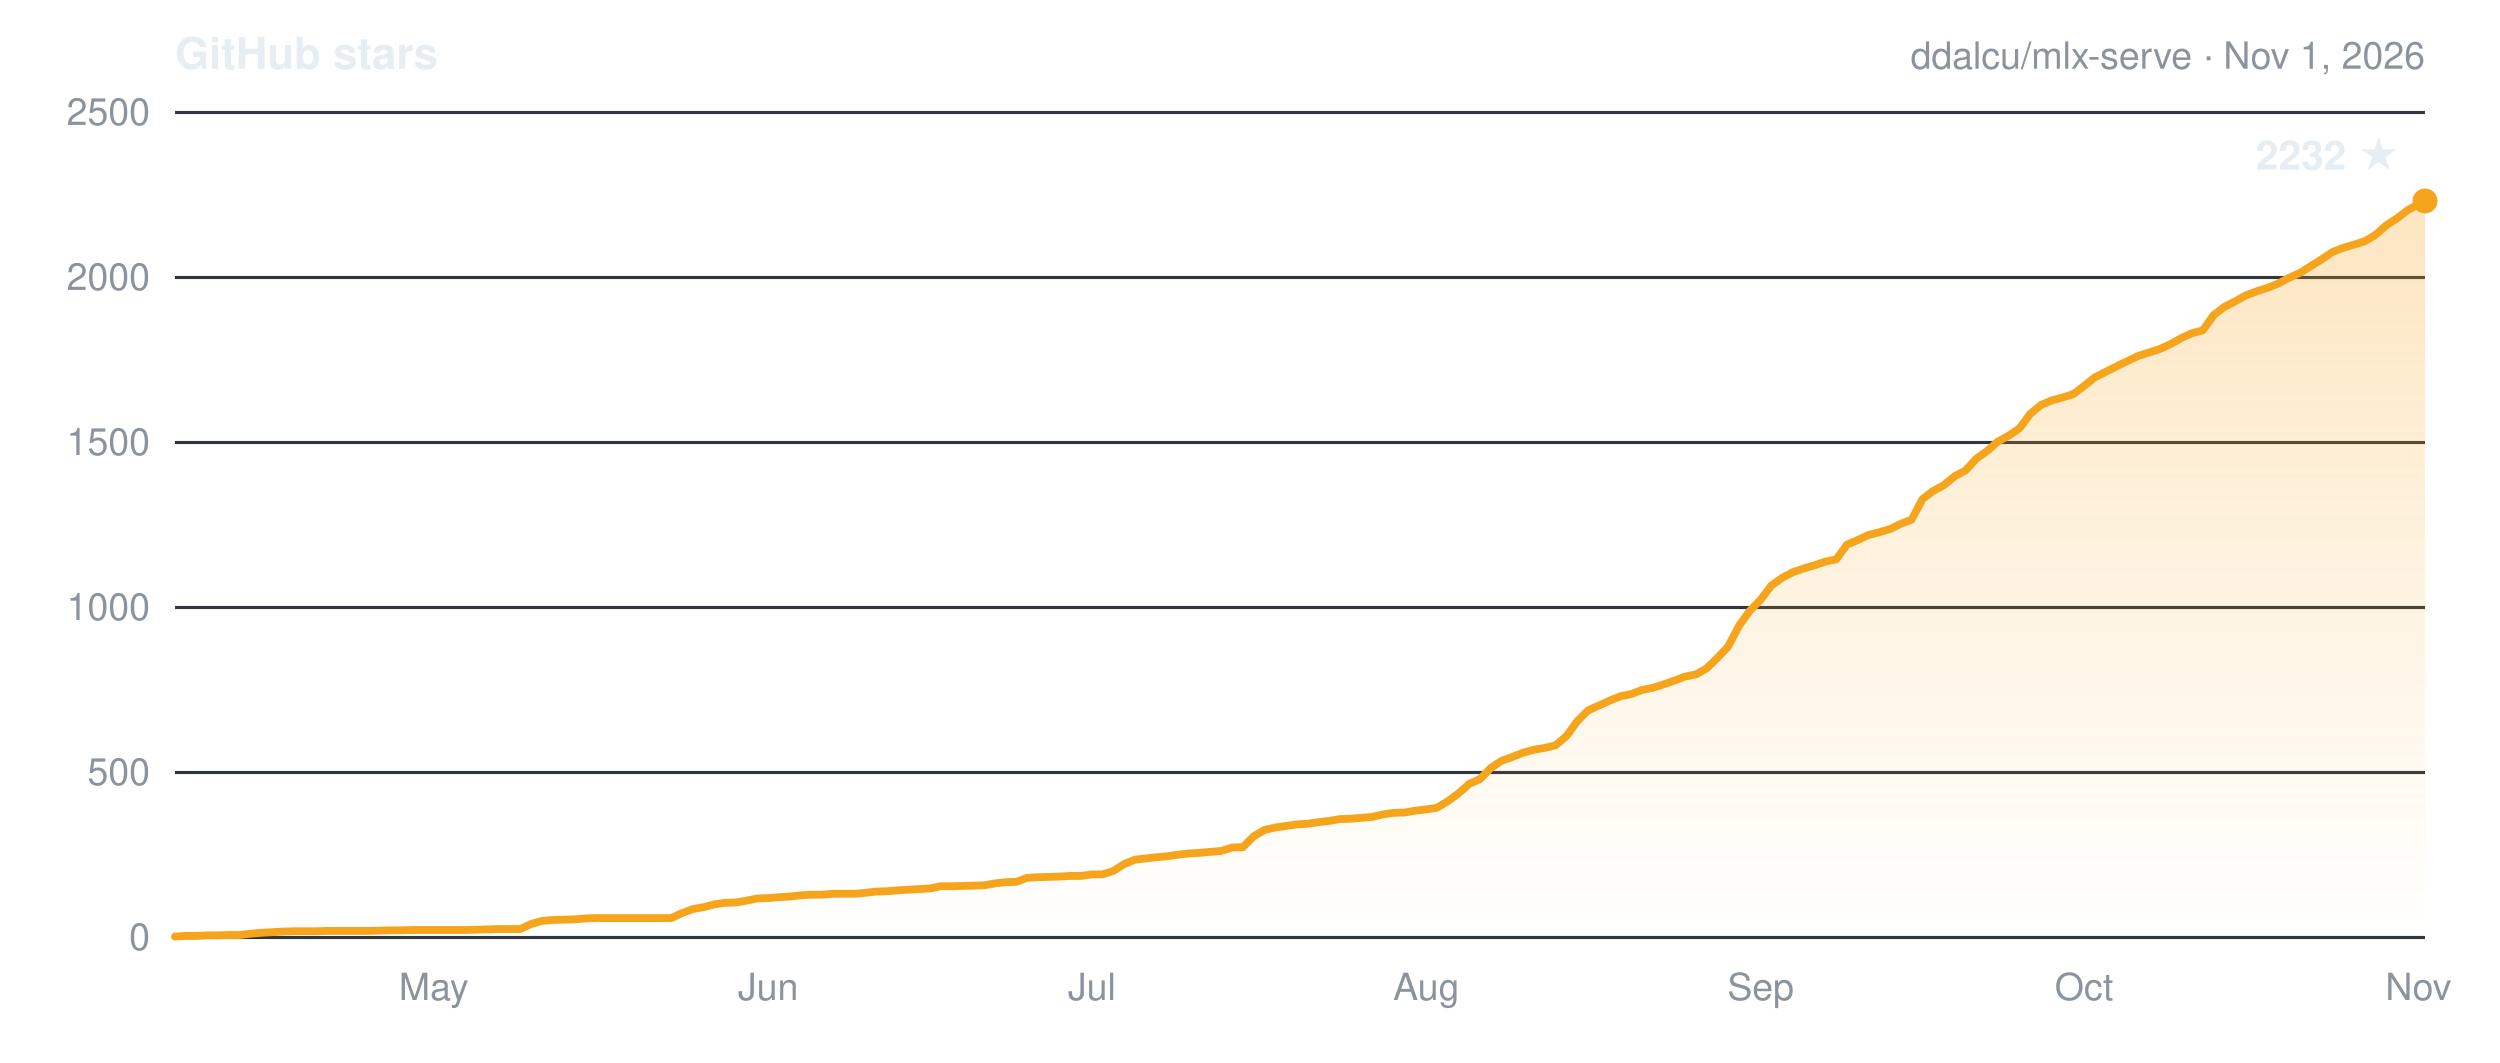
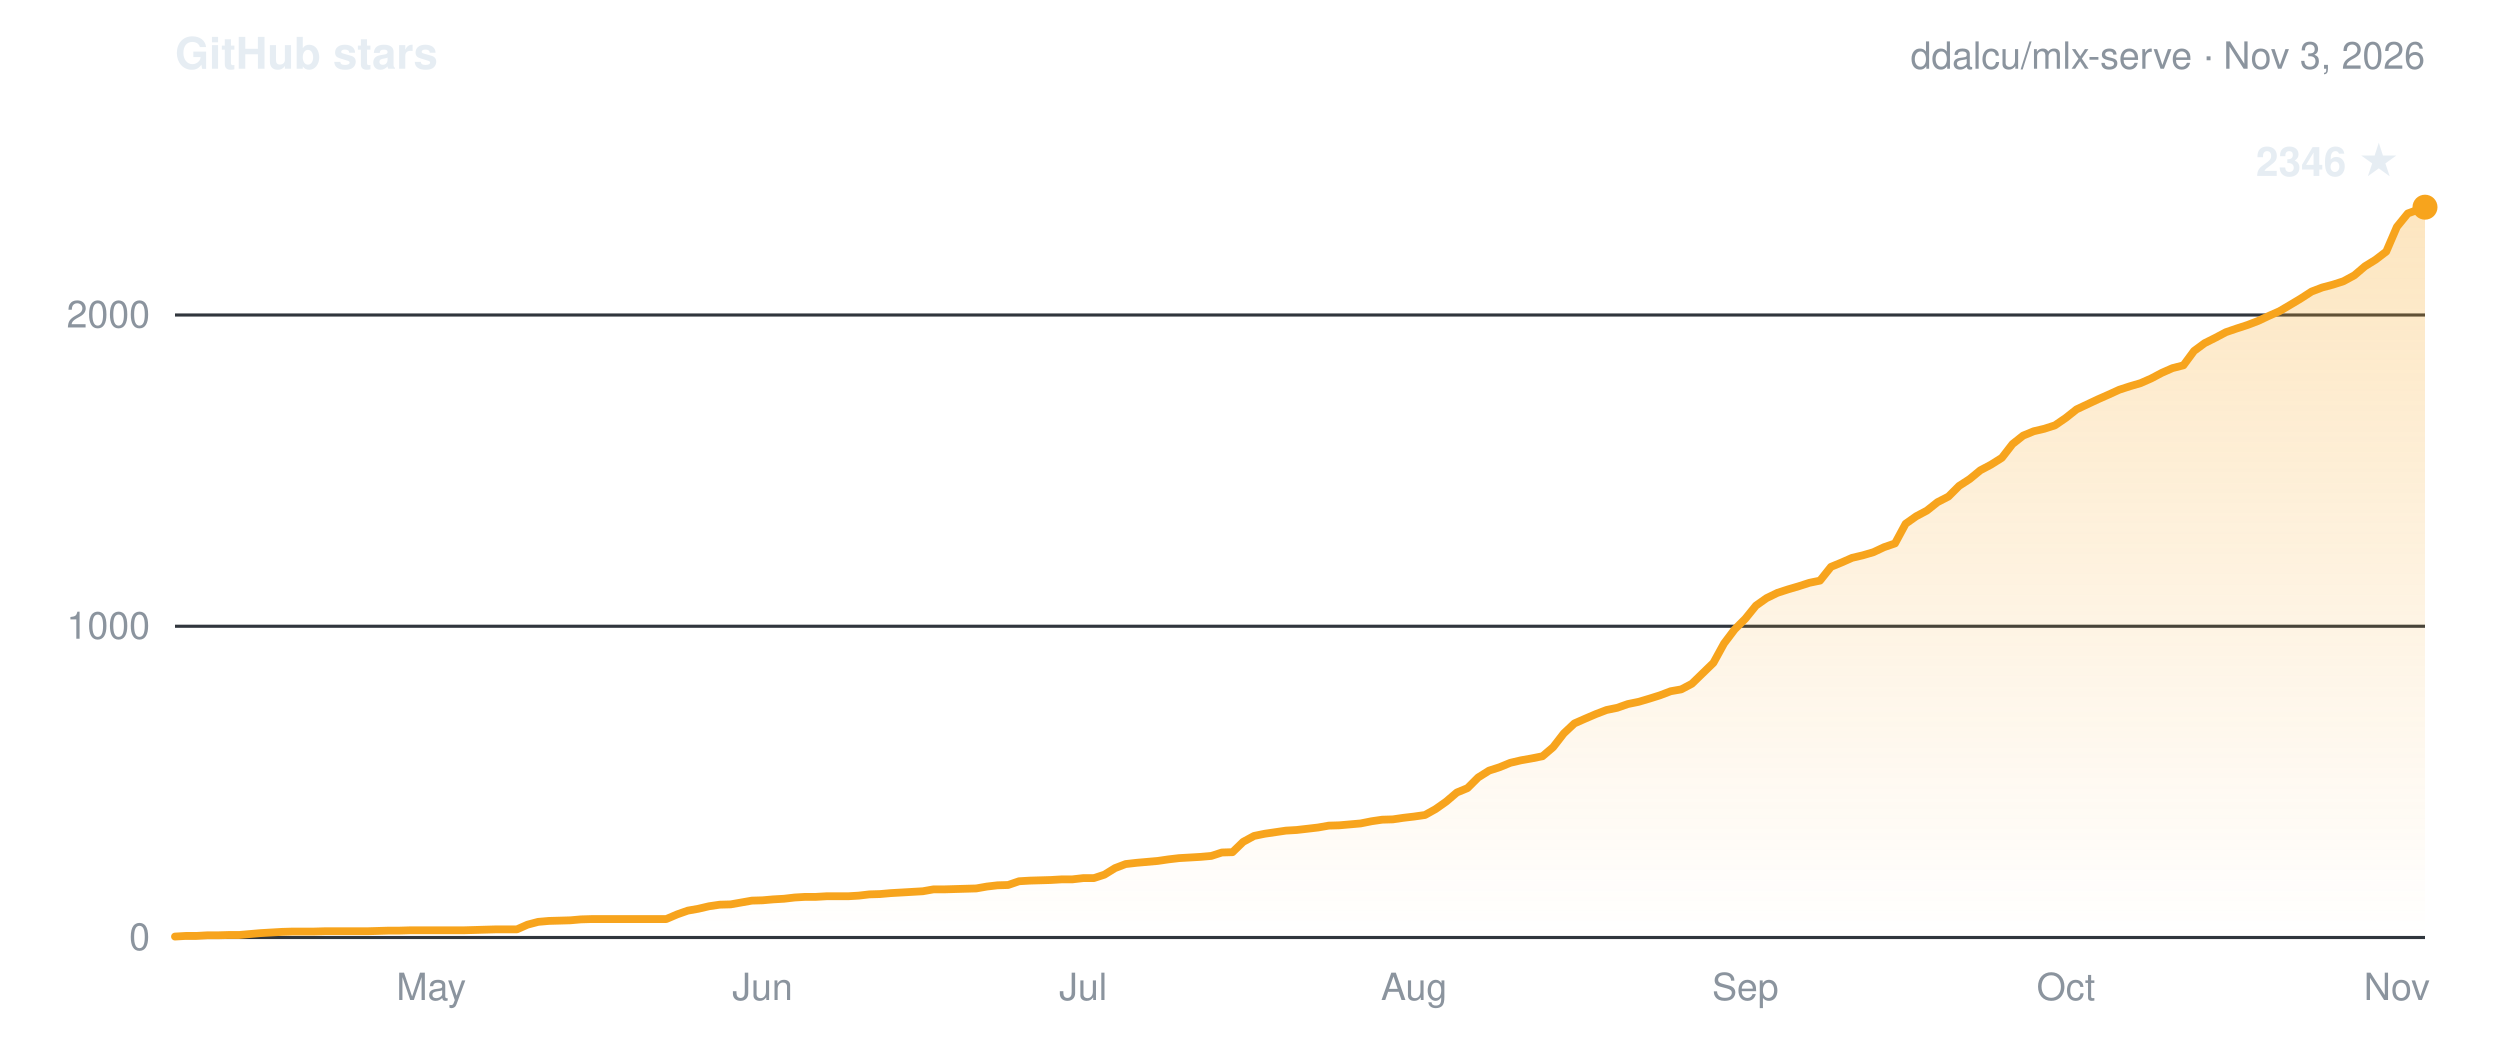
<svg xmlns="http://www.w3.org/2000/svg" viewBox="0 0 800 340" font-family="-apple-system,'Segoe UI',Helvetica,Arial,sans-serif">
  <defs>
    <linearGradient id="g" x1="0" y1="0" x2="0" y2="1">
      <stop offset="0" stop-color="#f7a41d" stop-opacity="0.28" />
      <stop offset="1" stop-color="#f7a41d" stop-opacity="0" />
    </linearGradient>
  </defs>
  <text x="56" y="22" font-size="14" font-weight="600" fill="#e6edf3">GitHub stars</text>
-   <text x="776" y="22" font-size="12" text-anchor="end" fill="#8b949e">ddalcu/mlx-serve · Nov 1, 2026</text>
+   <text x="776" y="22" font-size="12" text-anchor="end" fill="#8b949e">ddalcu/mlx-serve · Nov 3, 2026</text>
  <line x1="56" y1="300.0" x2="776" y2="300.0" stroke="#30363d" stroke-width="1" />
  <text x="48" y="304.0" font-size="12" text-anchor="end" fill="#8b949e">0</text>
-   <line x1="56" y1="247.2" x2="776" y2="247.2" stroke="#30363d" stroke-width="1" />
-   <text x="48" y="251.2" font-size="12" text-anchor="end" fill="#8b949e">500</text>
-   <line x1="56" y1="194.4" x2="776" y2="194.4" stroke="#30363d" stroke-width="1" />
-   <text x="48" y="198.4" font-size="12" text-anchor="end" fill="#8b949e">1000</text>
-   <line x1="56" y1="141.6" x2="776" y2="141.6" stroke="#30363d" stroke-width="1" />
-   <text x="48" y="145.6" font-size="12" text-anchor="end" fill="#8b949e">1500</text>
-   <line x1="56" y1="88.8" x2="776" y2="88.8" stroke="#30363d" stroke-width="1" />
-   <text x="48" y="92.8" font-size="12" text-anchor="end" fill="#8b949e">2000</text>
-   <line x1="56" y1="36.0" x2="776" y2="36.0" stroke="#30363d" stroke-width="1" />
-   <text x="48" y="40.0" font-size="12" text-anchor="end" fill="#8b949e">2500</text>
-   <text x="138.8" y="320" font-size="12" text-anchor="middle" fill="#8b949e">May</text>
-   <text x="245.8" y="320" font-size="12" text-anchor="middle" fill="#8b949e">Jun</text>
-   <text x="349.4" y="320" font-size="12" text-anchor="middle" fill="#8b949e">Jul</text>
-   <text x="456.4" y="320" font-size="12" text-anchor="middle" fill="#8b949e">Aug</text>
-   <text x="563.4" y="320" font-size="12" text-anchor="middle" fill="#8b949e">Sep</text>
-   <text x="666.9" y="320" font-size="12" text-anchor="middle" fill="#8b949e">Oct</text>
-   <text x="773.9" y="320" font-size="12" text-anchor="middle" fill="#8b949e">Nov</text>
-   <polygon points="56,300.0 56.0,299.7 59.5,299.5 62.9,299.5 66.4,299.3 69.8,299.3 73.3,299.2 76.7,299.2 80.2,298.8 83.6,298.5 87.1,298.3 90.5,298.1 94.0,298.0 97.4,298.0 100.9,298.0 104.3,297.9 107.8,297.9 111.2,297.9 114.7,297.9 118.1,297.9 121.6,297.8 125.0,297.7 128.5,297.7 131.9,297.6 135.4,297.6 138.8,297.6 142.3,297.6 145.7,297.6 149.2,297.6 152.6,297.5 156.1,297.4 159.5,297.3 163.0,297.3 166.5,297.3 169.9,295.7 173.4,294.7 176.8,294.4 180.3,294.3 183.7,294.2 187.2,293.9 190.6,293.8 194.1,293.8 197.5,293.8 201.0,293.8 204.4,293.8 207.9,293.8 211.3,293.8 214.8,293.8 218.2,292.2 221.7,290.9 225.1,290.3 228.6,289.4 232.0,288.9 235.5,288.8 238.9,288.2 242.4,287.5 245.8,287.4 249.3,287.1 252.7,286.9 256.2,286.5 259.6,286.3 263.1,286.3 266.6,286.0 270.0,286.0 273.5,286.0 276.9,285.7 280.4,285.3 283.8,285.2 287.3,284.9 290.7,284.7 294.2,284.5 297.6,284.3 301.1,283.6 304.5,283.6 308.0,283.5 311.4,283.4 314.9,283.3 318.3,282.7 321.8,282.3 325.2,282.2 328.7,280.9 332.1,280.7 335.6,280.6 339.0,280.5 342.5,280.3 345.9,280.3 349.4,279.8 352.8,279.8 356.3,278.7 359.7,276.5 363.2,275.1 366.6,274.7 370.1,274.3 373.6,274.0 377.0,273.5 380.5,273.1 383.9,272.9 387.4,272.6 390.8,272.3 394.3,271.2 397.7,271.1 401.2,267.6 404.6,265.6 408.1,264.8 411.5,264.3 415.0,263.8 418.4,263.6 421.9,263.1 425.3,262.7 428.8,262.1 432.2,262.0 435.7,261.7 439.1,261.4 442.6,260.6 446.0,260.1 449.5,260.0 452.9,259.4 456.4,259.0 459.8,258.5 463.3,256.4 466.7,253.9 470.2,250.8 473.6,249.3 477.1,245.7 480.6,243.4 484.0,242.2 487.5,240.8 490.9,239.9 494.4,239.3 497.8,238.5 501.3,235.5 504.7,230.8 508.2,227.3 511.6,225.8 515.1,224.2 518.5,222.8 522.0,222.1 525.4,220.8 528.9,220.1 532.3,219.0 535.8,217.8 539.2,216.5 542.7,215.8 546.1,213.9 549.6,210.5 553.0,206.9 556.5,200.2 559.9,195.5 563.4,191.9 566.8,187.4 570.3,184.9 573.7,183.1 577.2,181.9 580.6,180.9 584.1,179.7 587.6,179.0 591.0,174.3 594.5,172.8 597.9,171.2 601.4,170.3 604.8,169.3 608.3,167.6 611.7,166.3 615.2,159.7 618.6,157.1 622.1,155.2 625.5,152.4 629.0,150.5 632.4,146.8 635.9,144.3 639.3,141.3 642.8,139.4 646.2,137.1 649.7,132.4 653.1,129.6 656.6,128.1 660.0,127.2 663.5,126.1 666.9,123.5 670.4,120.7 673.8,119.0 677.3,117.2 680.7,115.6 684.2,113.9 687.7,112.8 691.1,111.7 694.6,110.1 698.0,108.2 701.5,106.6 704.9,105.7 708.4,100.8 711.8,98.2 715.3,96.4 718.7,94.5 722.2,93.2 725.6,92.1 729.1,90.7 732.5,88.9 736.0,87.3 739.4,85.2 742.9,83.0 746.3,80.7 749.8,79.3 753.2,78.3 756.7,77.2 760.1,75.2 763.6,72.1 767.0,69.9 770.5,67.2 776.0,64.3 776.0,300.0" fill="url(#g)" />
-   <polyline points="56.0,299.7 59.5,299.5 62.9,299.5 66.4,299.3 69.8,299.3 73.3,299.2 76.7,299.2 80.2,298.8 83.6,298.5 87.1,298.3 90.5,298.1 94.0,298.0 97.4,298.0 100.9,298.0 104.3,297.9 107.8,297.9 111.2,297.9 114.7,297.9 118.1,297.9 121.6,297.8 125.0,297.7 128.5,297.7 131.9,297.6 135.4,297.6 138.8,297.6 142.3,297.6 145.7,297.6 149.2,297.6 152.6,297.5 156.1,297.4 159.5,297.3 163.0,297.3 166.5,297.3 169.9,295.7 173.4,294.7 176.8,294.4 180.3,294.3 183.7,294.2 187.2,293.9 190.6,293.8 194.1,293.8 197.5,293.8 201.0,293.8 204.4,293.8 207.9,293.8 211.3,293.8 214.8,293.8 218.2,292.2 221.7,290.9 225.1,290.3 228.6,289.4 232.0,288.9 235.5,288.8 238.9,288.2 242.4,287.5 245.8,287.4 249.3,287.1 252.7,286.9 256.2,286.5 259.6,286.3 263.1,286.3 266.6,286.0 270.0,286.0 273.5,286.0 276.9,285.7 280.4,285.3 283.8,285.2 287.3,284.9 290.7,284.7 294.2,284.5 297.6,284.3 301.1,283.6 304.5,283.6 308.0,283.5 311.4,283.4 314.9,283.3 318.3,282.7 321.8,282.3 325.2,282.2 328.7,280.9 332.1,280.7 335.6,280.6 339.0,280.5 342.5,280.3 345.9,280.3 349.4,279.8 352.8,279.8 356.3,278.7 359.7,276.5 363.2,275.1 366.6,274.7 370.1,274.3 373.6,274.0 377.0,273.5 380.5,273.1 383.9,272.9 387.4,272.6 390.8,272.3 394.3,271.2 397.7,271.1 401.2,267.6 404.6,265.6 408.1,264.8 411.5,264.3 415.0,263.8 418.4,263.6 421.9,263.1 425.3,262.7 428.8,262.1 432.2,262.0 435.7,261.7 439.1,261.4 442.6,260.6 446.0,260.1 449.5,260.0 452.9,259.4 456.4,259.0 459.8,258.5 463.3,256.4 466.7,253.9 470.2,250.8 473.6,249.3 477.1,245.7 480.6,243.4 484.0,242.2 487.5,240.8 490.9,239.9 494.4,239.3 497.8,238.5 501.3,235.5 504.7,230.8 508.2,227.3 511.6,225.8 515.1,224.2 518.5,222.8 522.0,222.1 525.4,220.8 528.9,220.1 532.3,219.0 535.8,217.8 539.2,216.5 542.7,215.8 546.1,213.9 549.6,210.5 553.0,206.9 556.5,200.2 559.9,195.5 563.4,191.9 566.8,187.4 570.3,184.9 573.7,183.1 577.2,181.9 580.6,180.9 584.1,179.7 587.6,179.0 591.0,174.3 594.5,172.8 597.9,171.2 601.4,170.3 604.8,169.3 608.3,167.6 611.7,166.3 615.2,159.7 618.6,157.1 622.1,155.2 625.5,152.4 629.0,150.5 632.4,146.8 635.9,144.3 639.3,141.3 642.8,139.4 646.2,137.1 649.7,132.4 653.1,129.6 656.6,128.1 660.0,127.2 663.5,126.1 666.9,123.5 670.4,120.7 673.8,119.0 677.3,117.2 680.7,115.6 684.2,113.9 687.7,112.8 691.1,111.7 694.6,110.1 698.0,108.2 701.5,106.6 704.9,105.7 708.4,100.8 711.8,98.2 715.3,96.4 718.7,94.5 722.2,93.2 725.6,92.1 729.1,90.7 732.5,88.9 736.0,87.3 739.4,85.2 742.9,83.0 746.3,80.7 749.8,79.3 753.2,78.3 756.7,77.2 760.1,75.2 763.6,72.1 767.0,69.9 770.5,67.2 776.0,64.3" fill="none" stroke="#f7a41d" stroke-width="2.5" stroke-linejoin="round" stroke-linecap="round" />
-   <circle cx="776.0" cy="64.3" r="4" fill="#f7a41d" />
-   <text x="768.0" y="54.3" font-size="13" font-weight="600" text-anchor="end" fill="#e6edf3">2232 ★</text>
+   <line x1="56" y1="200.4" x2="776" y2="200.4" stroke="#30363d" stroke-width="1" />
+   <text x="48" y="204.4" font-size="12" text-anchor="end" fill="#8b949e">1000</text>
+   <line x1="56" y1="100.8" x2="776" y2="100.8" stroke="#30363d" stroke-width="1" />
+   <text x="48" y="104.8" font-size="12" text-anchor="end" fill="#8b949e">2000</text>
+   <text x="138.0" y="320" font-size="12" text-anchor="middle" fill="#8b949e">May</text>
+   <text x="244.0" y="320" font-size="12" text-anchor="middle" fill="#8b949e">Jun</text>
+   <text x="346.6" y="320" font-size="12" text-anchor="middle" fill="#8b949e">Jul</text>
+   <text x="452.5" y="320" font-size="12" text-anchor="middle" fill="#8b949e">Aug</text>
+   <text x="558.5" y="320" font-size="12" text-anchor="middle" fill="#8b949e">Sep</text>
+   <text x="661.1" y="320" font-size="12" text-anchor="middle" fill="#8b949e">Oct</text>
+   <text x="767.0" y="320" font-size="12" text-anchor="middle" fill="#8b949e">Nov</text>
+   <polygon points="56,300.0 56.0,299.7 59.4,299.5 62.8,299.5 66.3,299.3 69.7,299.3 73.1,299.2 76.5,299.2 79.9,298.9 83.3,298.6 86.8,298.4 90.2,298.2 93.6,298.1 97.0,298.1 100.4,298.1 103.9,298.0 107.3,298.0 110.7,298.0 114.1,298.0 117.5,298.0 121.0,297.9 124.4,297.8 127.8,297.8 131.2,297.7 134.6,297.7 138.0,297.7 141.5,297.7 144.9,297.7 148.3,297.7 151.7,297.6 155.1,297.5 158.6,297.4 162.0,297.4 165.4,297.4 168.8,295.9 172.2,295.0 175.6,294.7 179.1,294.6 182.5,294.5 185.9,294.2 189.3,294.1 192.7,294.1 196.2,294.1 199.6,294.1 203.0,294.1 206.4,294.1 209.8,294.1 213.2,294.1 216.7,292.6 220.1,291.4 223.5,290.8 226.9,290.0 230.3,289.5 233.8,289.4 237.2,288.8 240.6,288.2 244.0,288.1 247.4,287.8 250.9,287.6 254.3,287.2 257.7,287.0 261.1,287.0 264.5,286.8 267.9,286.8 271.4,286.8 274.8,286.6 278.2,286.2 281.6,286.1 285.0,285.8 288.5,285.6 291.9,285.4 295.3,285.2 298.7,284.6 302.1,284.6 305.5,284.5 309.0,284.4 312.4,284.3 315.8,283.7 319.2,283.3 322.6,283.2 326.1,282.0 329.5,281.8 332.9,281.7 336.3,281.6 339.7,281.4 343.1,281.4 346.6,281.0 350.0,281.0 353.4,279.9 356.8,277.8 360.2,276.5 363.7,276.1 367.1,275.8 370.5,275.5 373.9,275.0 377.3,274.6 380.8,274.4 384.2,274.2 387.6,273.9 391.0,272.8 394.4,272.7 397.8,269.4 401.3,267.5 404.7,266.8 408.1,266.3 411.5,265.8 414.9,265.6 418.4,265.2 421.8,264.8 425.2,264.2 428.6,264.1 432.0,263.8 435.4,263.5 438.9,262.8 442.3,262.3 445.7,262.2 449.1,261.7 452.5,261.3 456.0,260.8 459.4,258.9 462.8,256.5 466.2,253.6 469.6,252.2 473.0,248.8 476.5,246.6 479.9,245.5 483.3,244.1 486.7,243.3 490.1,242.7 493.6,242.0 497.0,239.1 500.4,234.7 503.8,231.5 507.2,230.0 510.7,228.5 514.1,227.2 517.5,226.5 520.9,225.3 524.3,224.6 527.7,223.6 531.2,222.5 534.6,221.2 538.0,220.6 541.4,218.8 544.8,215.5 548.3,212.1 551.7,205.9 555.1,201.4 558.5,198.0 561.9,193.8 565.3,191.4 568.8,189.7 572.2,188.6 575.6,187.6 579.0,186.5 582.4,185.8 585.9,181.4 589.3,180.0 592.7,178.5 596.1,177.7 599.5,176.7 602.9,175.1 606.4,173.9 609.8,167.6 613.2,165.2 616.6,163.4 620.0,160.7 623.5,158.9 626.9,155.5 630.3,153.3 633.7,150.5 637.1,148.7 640.6,146.5 644.0,142.1 647.4,139.4 650.8,138.0 654.2,137.2 657.6,136.1 661.1,133.7 664.5,131.0 667.9,129.4 671.3,127.8 674.7,126.3 678.2,124.7 681.6,123.6 685.0,122.6 688.4,121.1 691.8,119.3 695.2,117.8 698.7,116.9 702.1,112.3 705.5,109.8 708.9,108.1 712.3,106.3 715.8,105.1 719.2,104.0 722.6,102.7 726.0,101.1 729.4,99.6 732.8,97.6 736.3,95.5 739.7,93.3 743.1,92.0 746.5,91.1 749.9,90.0 753.4,88.1 756.8,85.2 760.2,83.1 763.6,80.5 767.0,72.6 770.5,68.3 776.0,66.3 776.0,300.0" fill="url(#g)" />
+   <polyline points="56.0,299.7 59.4,299.5 62.8,299.5 66.3,299.3 69.7,299.3 73.1,299.2 76.5,299.2 79.9,298.9 83.3,298.6 86.8,298.4 90.2,298.2 93.6,298.1 97.0,298.1 100.4,298.1 103.9,298.0 107.3,298.0 110.7,298.0 114.1,298.0 117.5,298.0 121.0,297.9 124.4,297.8 127.8,297.8 131.2,297.7 134.6,297.7 138.0,297.7 141.5,297.7 144.9,297.7 148.3,297.7 151.7,297.6 155.1,297.5 158.6,297.4 162.0,297.4 165.4,297.4 168.8,295.9 172.2,295.0 175.6,294.7 179.1,294.6 182.5,294.5 185.9,294.2 189.3,294.1 192.7,294.1 196.2,294.1 199.6,294.1 203.0,294.1 206.4,294.1 209.8,294.1 213.2,294.1 216.7,292.6 220.1,291.4 223.5,290.8 226.9,290.0 230.3,289.5 233.8,289.4 237.2,288.8 240.6,288.2 244.0,288.1 247.4,287.8 250.9,287.6 254.3,287.2 257.7,287.0 261.1,287.0 264.5,286.8 267.9,286.8 271.4,286.8 274.8,286.6 278.2,286.2 281.6,286.1 285.0,285.8 288.5,285.6 291.9,285.4 295.3,285.2 298.7,284.6 302.1,284.6 305.5,284.5 309.0,284.4 312.4,284.3 315.8,283.7 319.2,283.3 322.6,283.2 326.1,282.0 329.5,281.8 332.9,281.7 336.3,281.6 339.7,281.4 343.1,281.4 346.6,281.0 350.0,281.0 353.4,279.9 356.8,277.8 360.2,276.5 363.7,276.1 367.1,275.8 370.5,275.5 373.9,275.0 377.3,274.6 380.8,274.4 384.2,274.2 387.6,273.9 391.0,272.8 394.4,272.7 397.8,269.4 401.3,267.5 404.7,266.8 408.1,266.3 411.5,265.8 414.9,265.6 418.4,265.2 421.8,264.8 425.2,264.2 428.6,264.1 432.0,263.8 435.4,263.5 438.9,262.8 442.3,262.3 445.7,262.2 449.1,261.7 452.5,261.3 456.0,260.8 459.4,258.9 462.8,256.5 466.2,253.6 469.6,252.2 473.0,248.8 476.5,246.6 479.9,245.5 483.3,244.1 486.7,243.3 490.1,242.7 493.6,242.0 497.0,239.1 500.4,234.7 503.8,231.5 507.2,230.0 510.7,228.5 514.1,227.2 517.5,226.5 520.9,225.3 524.3,224.6 527.7,223.6 531.2,222.5 534.6,221.2 538.0,220.6 541.4,218.8 544.8,215.5 548.3,212.1 551.7,205.9 555.1,201.4 558.5,198.0 561.9,193.8 565.3,191.4 568.8,189.7 572.2,188.6 575.6,187.6 579.0,186.5 582.4,185.8 585.9,181.4 589.3,180.0 592.7,178.5 596.1,177.7 599.5,176.7 602.9,175.1 606.4,173.9 609.8,167.6 613.2,165.2 616.6,163.4 620.0,160.7 623.5,158.9 626.9,155.5 630.3,153.3 633.7,150.5 637.1,148.7 640.6,146.5 644.0,142.1 647.4,139.4 650.8,138.0 654.2,137.2 657.6,136.1 661.1,133.7 664.5,131.0 667.9,129.4 671.3,127.8 674.7,126.3 678.2,124.7 681.6,123.6 685.0,122.6 688.4,121.1 691.8,119.3 695.2,117.8 698.7,116.9 702.1,112.3 705.5,109.8 708.9,108.1 712.3,106.3 715.8,105.1 719.2,104.0 722.6,102.7 726.0,101.1 729.4,99.6 732.8,97.6 736.3,95.5 739.7,93.3 743.1,92.0 746.5,91.1 749.9,90.0 753.4,88.1 756.8,85.2 760.2,83.1 763.6,80.5 767.0,72.6 770.5,68.3 776.0,66.3" fill="none" stroke="#f7a41d" stroke-width="2.5" stroke-linejoin="round" stroke-linecap="round" />
+   <circle cx="776.0" cy="66.3" r="4" fill="#f7a41d" />
+   <text x="768.0" y="56.3" font-size="13" font-weight="600" text-anchor="end" fill="#e6edf3">2346 ★</text>
</svg>
